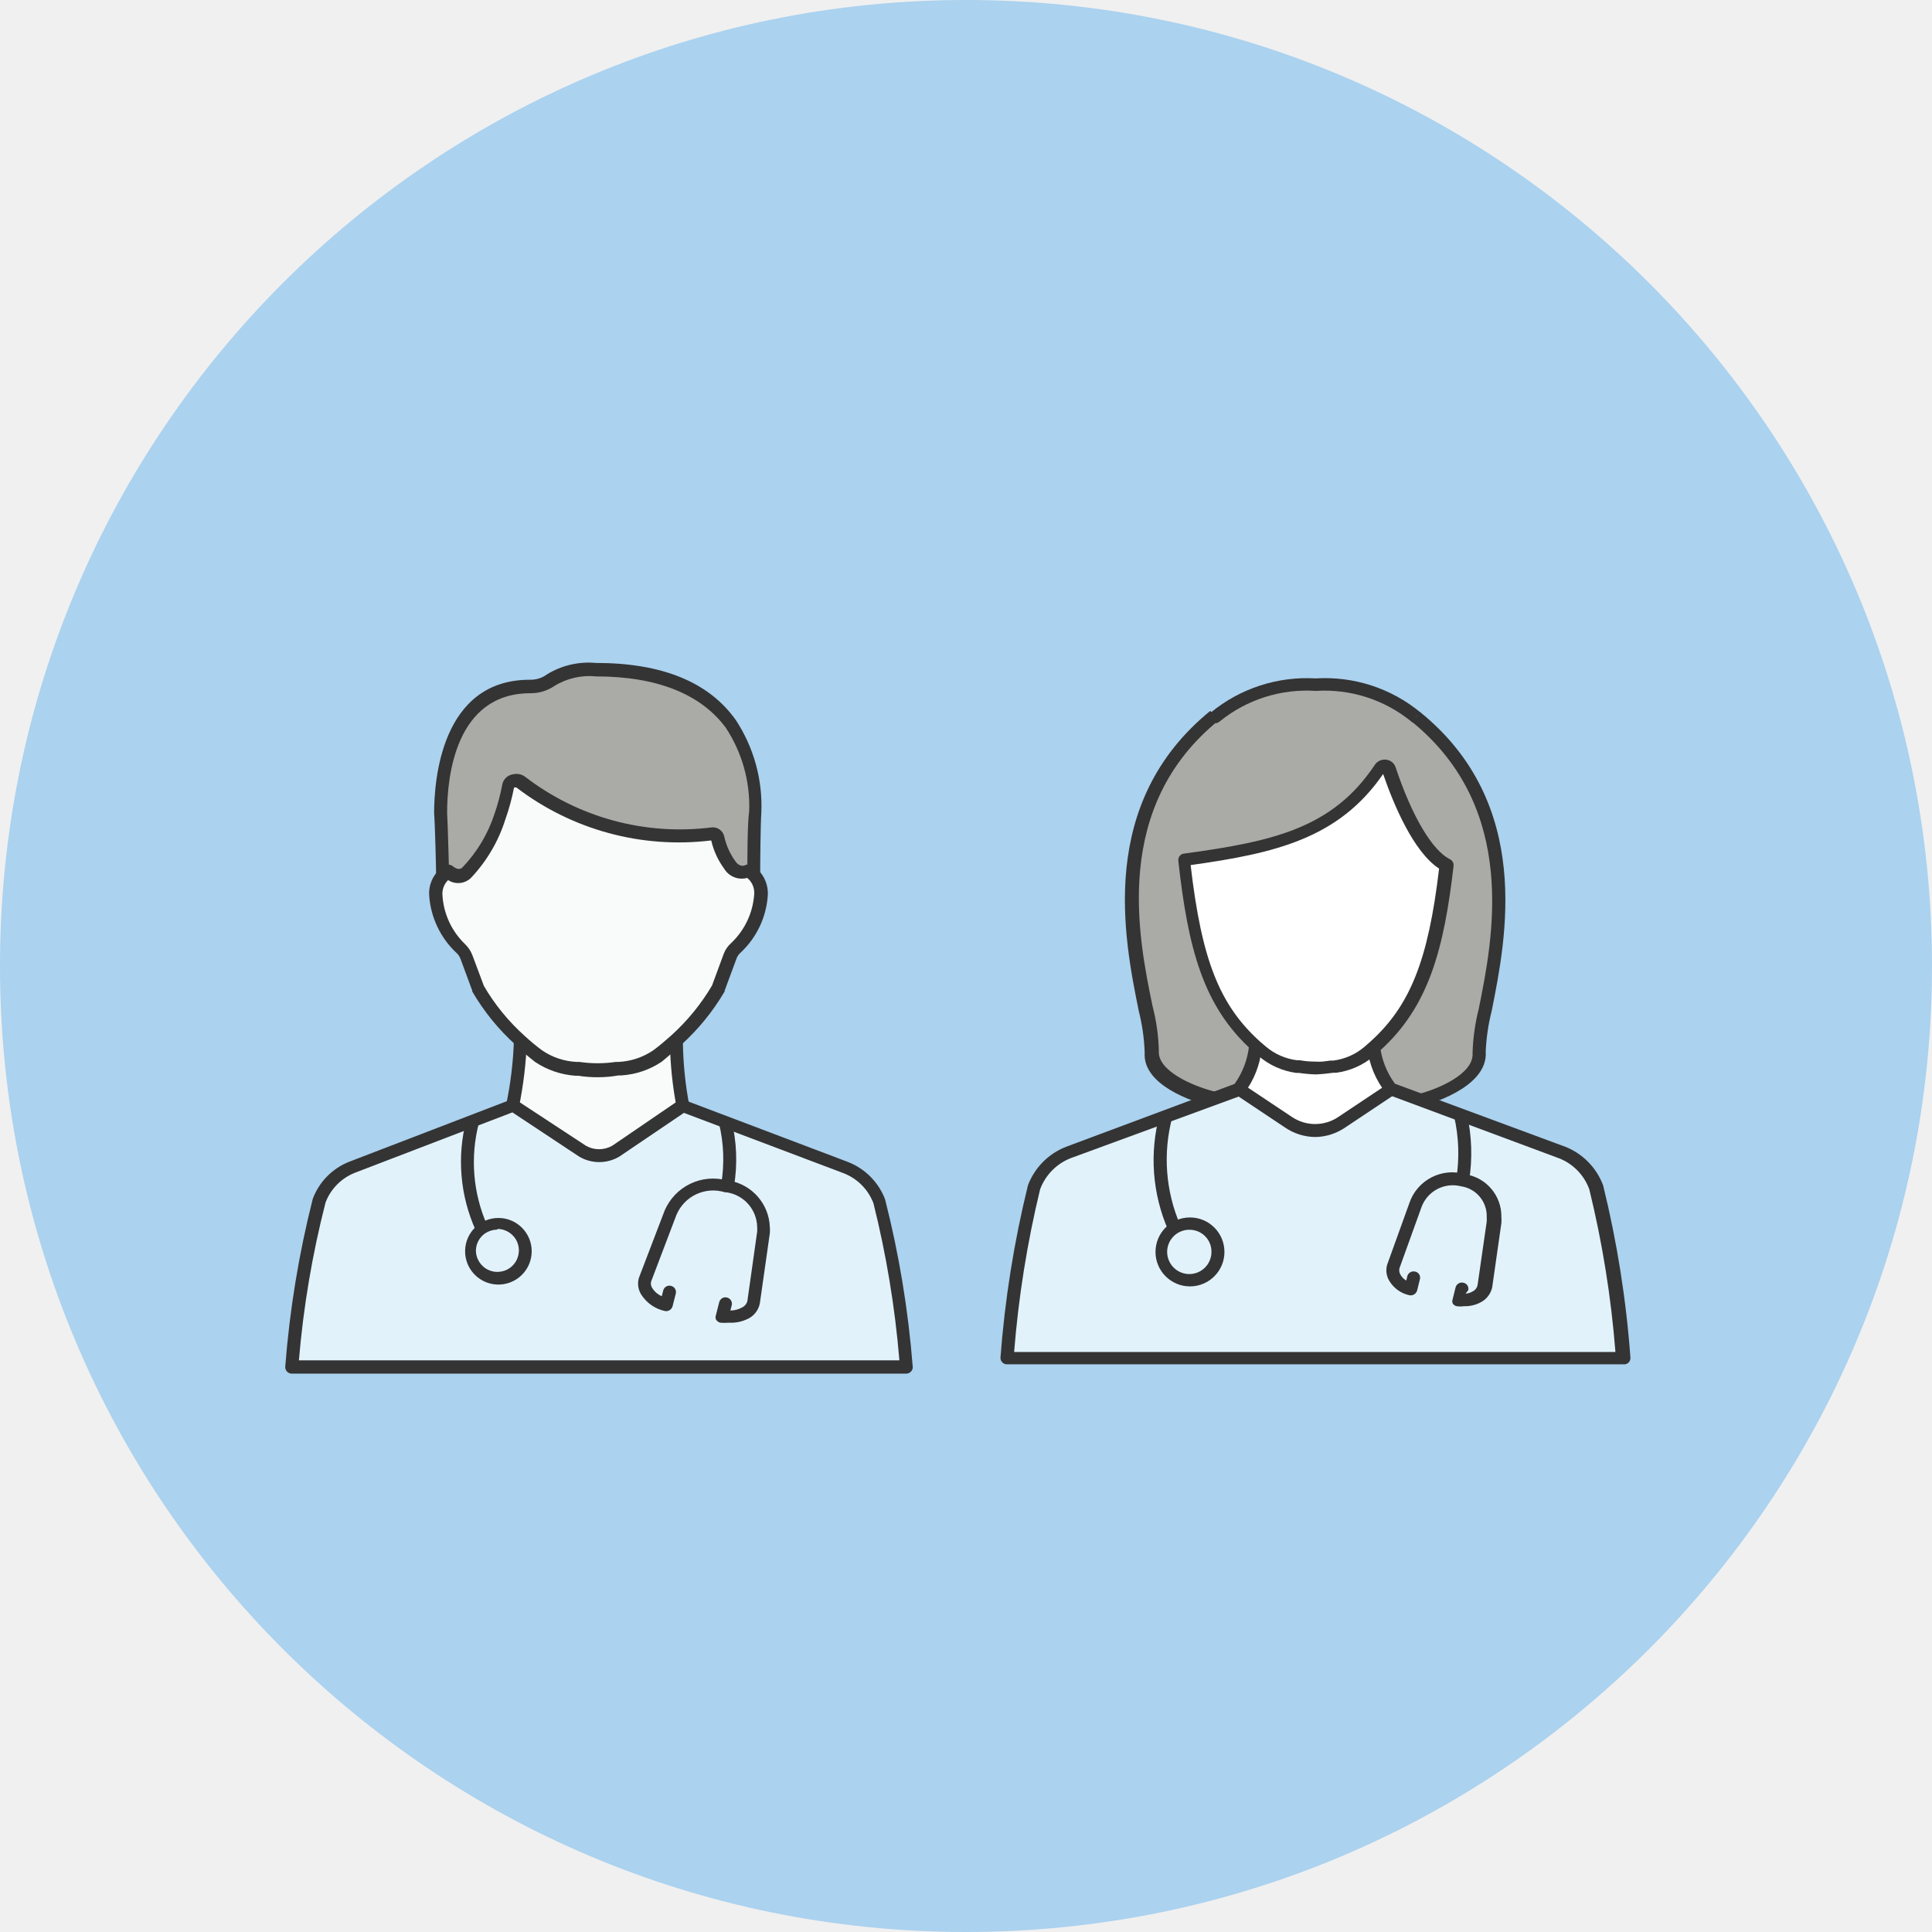
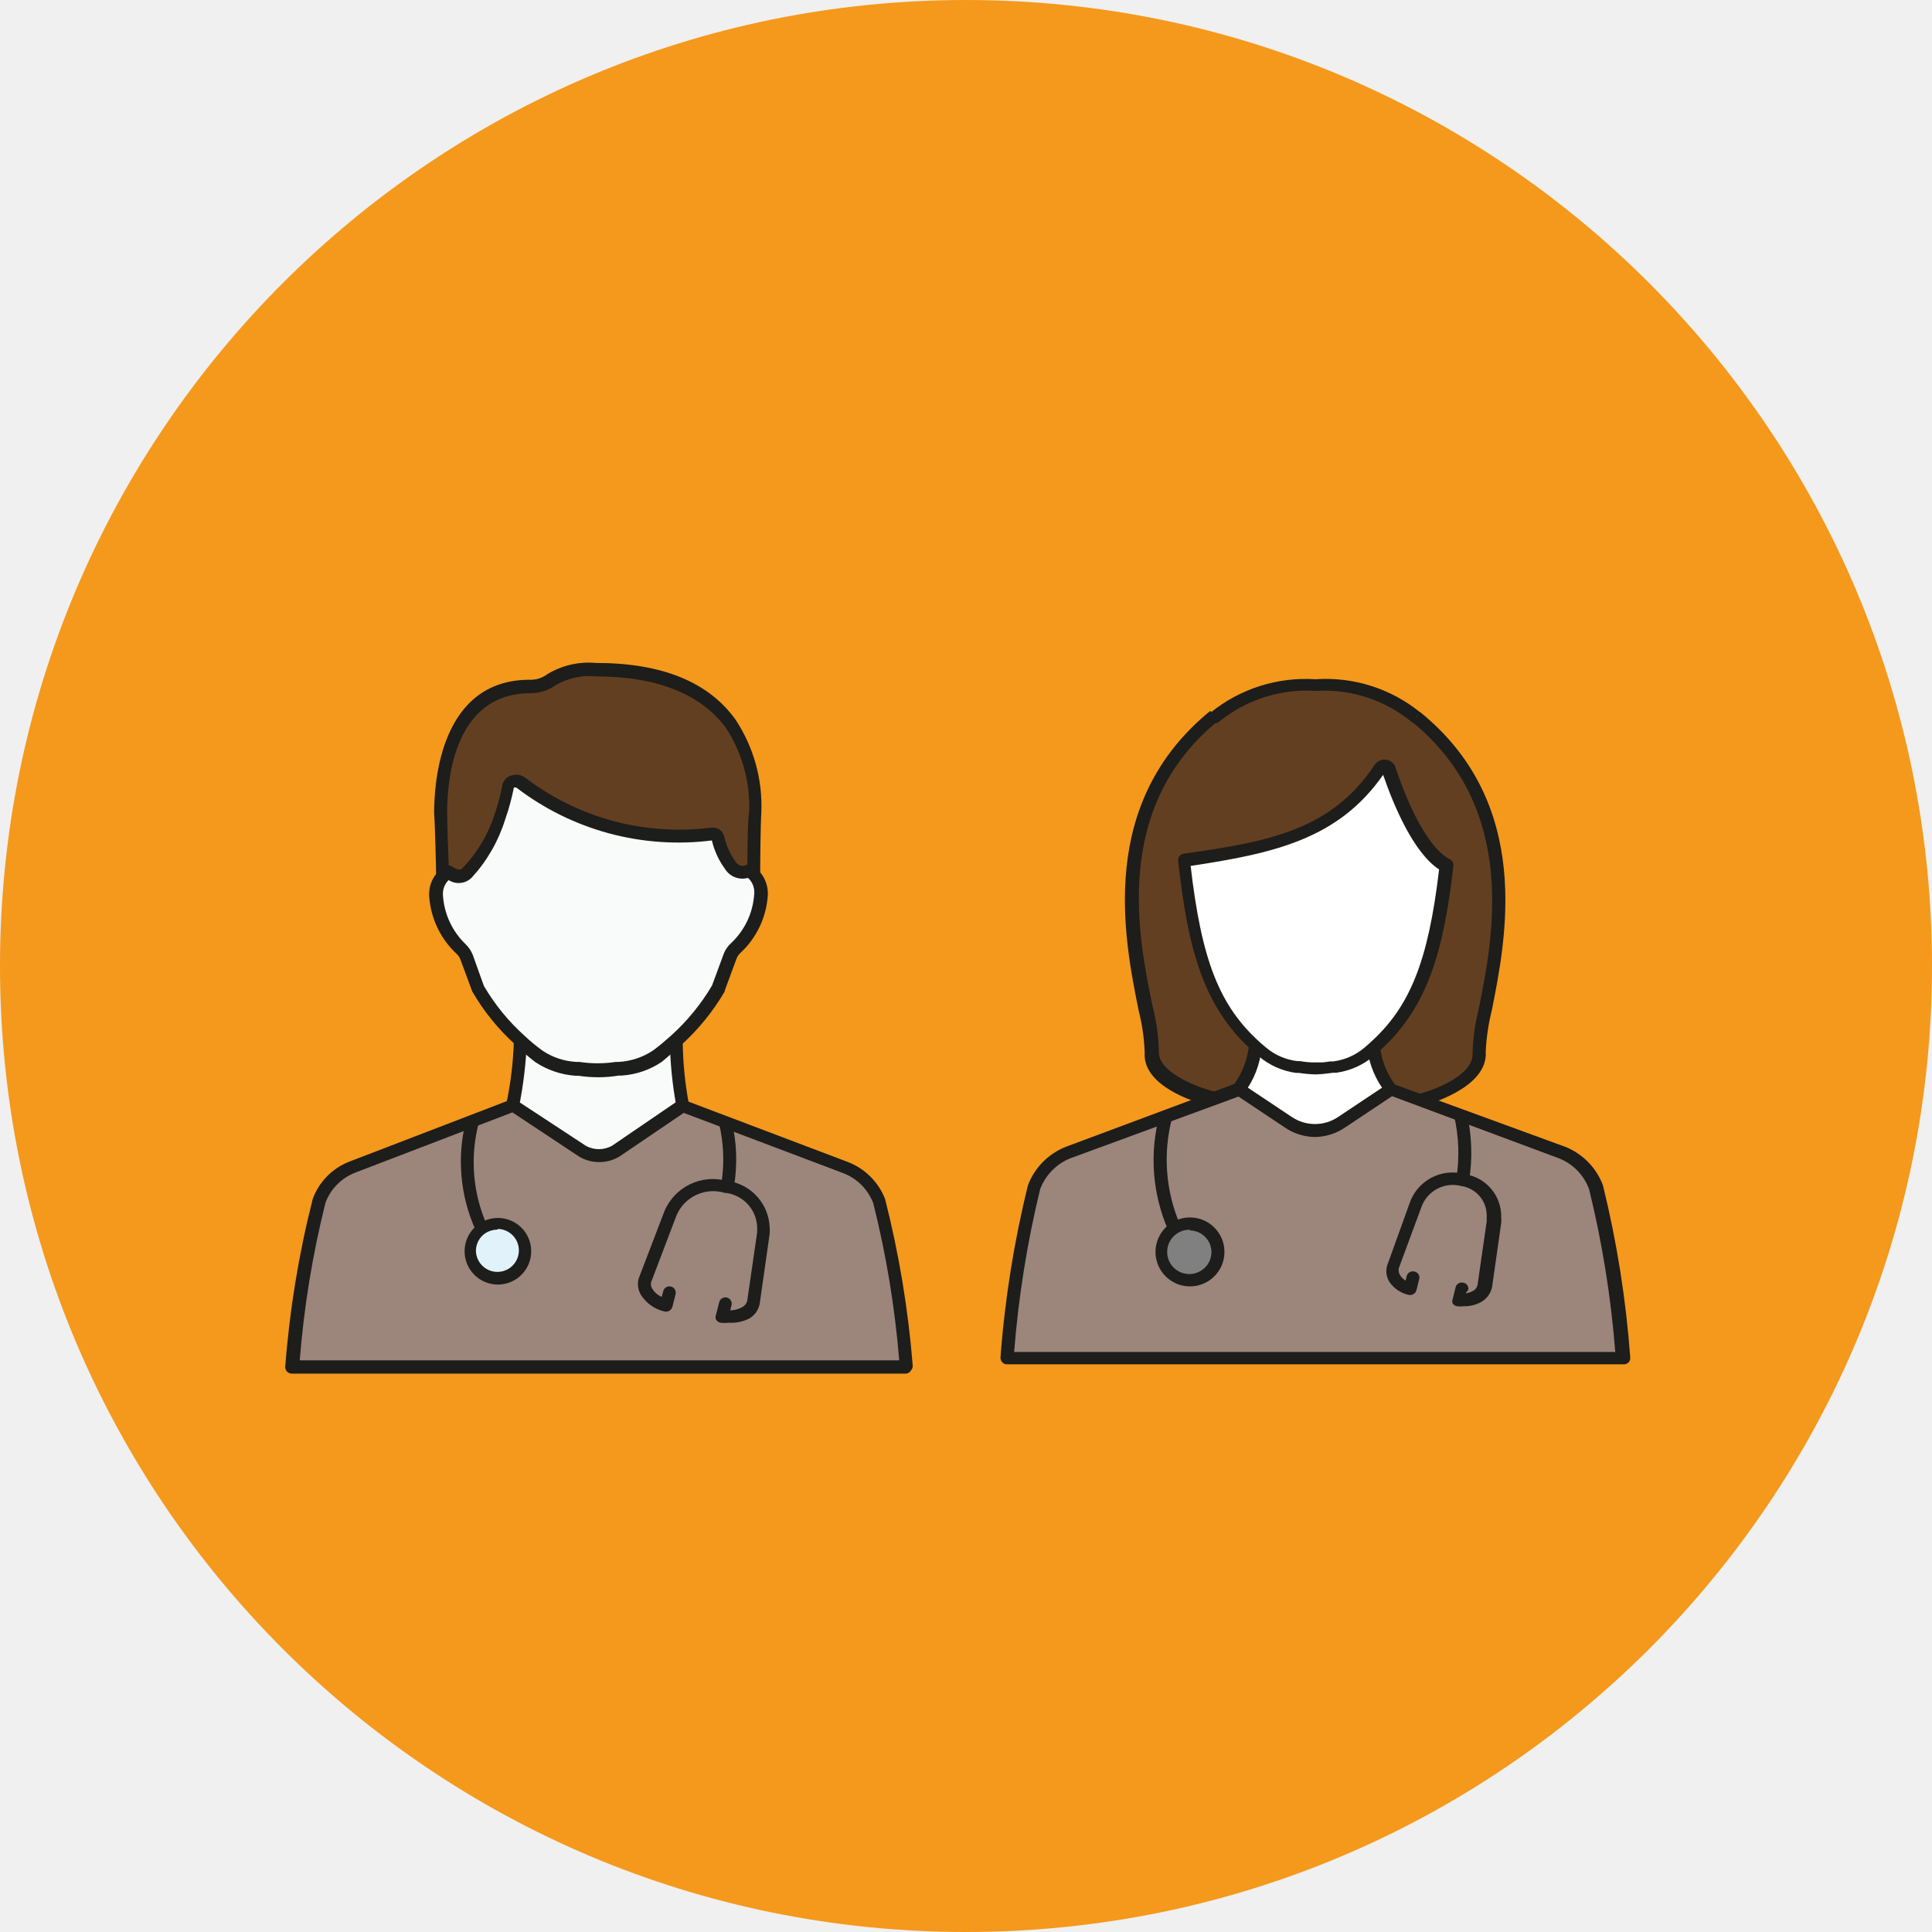
<svg xmlns="http://www.w3.org/2000/svg" id="Layer_1" data-name="Layer 1" viewBox="0 0 116.02 116.02">
  <defs>
-     <style>.cls-1{fill:#abd2ef;}.cls-2{fill:#e1f2fb;}.cls-3{fill:#fff;}.cls-4{fill:#aaaba6;}.cls-5{fill:#343434;}.cls-6{fill:#f8fbf9;}</style>
+     <style>.cls-1{fill:#f4991c;}.cls-2{fill:#9c857a;}.cls-3{fill:#fff;}.cls-4{fill:#633f21;}.cls-5{fill:#818080;}.cls-6{fill:#1d1d1b;}.cls-7{fill:#f8fbf9;}.cls-8{fill:#e1f2fb;}</style>
  </defs>
  <circle class="cls-1" cx="58.01" cy="58.01" r="58.01" />
-   <path class="cls-2" d="M104.69,82.25l6.12,2.27a3.57,3.57,0,0,1,2,2.09,62.83,62.83,0,0,1,1.62,10.26h-37a62.57,62.57,0,0,1,1.63-10.26,3.57,3.57,0,0,1,2-2.09l8.58-3.19,1.67-.61,3,2a2.9,2.9,0,0,0,3.22,0l3-2,1.74.64ZM88.45,88.79a1.7,1.7,0,1,0,1.68,1.7A1.69,1.69,0,0,0,88.45,88.79Z" transform="translate(-16.99 -15.31)" />
-   <path class="cls-3" d="M100.36,61.5c.49,1.45,1.83,5,3.46,5.75-.62,5.44-1.62,8.49-4.31,10.9-.12.11-.23.21-.35.3a3.9,3.9,0,0,1-2,.89l-.17,0-.49.06a3.7,3.7,0,0,1-.49,0,6.35,6.35,0,0,1-1-.08l-.17,0a4,4,0,0,1-2.06-.89l-.34-.3c-2.74-2.45-3.73-5.57-4.35-11.21,5.44-.75,9.15-1.6,11.74-5.51a.33.33,0,0,1,.3-.13A.28.28,0,0,1,100.36,61.5Z" transform="translate(-16.99 -15.31)" />
-   <path class="cls-3" d="M94.35,82.73l-3-2a5.06,5.06,0,0,0,1-2.55l0,0,.34.3a4,4,0,0,0,2.06.89l.17,0a6.35,6.35,0,0,0,1,.08,3.7,3.7,0,0,0,.49,0l.49-.06.17,0a3.9,3.9,0,0,0,2-.89c.12-.09.23-.19.35-.3v0a5.15,5.15,0,0,0,1,2.55l-3,2A2.9,2.9,0,0,1,94.35,82.73Z" transform="translate(-16.99 -15.31)" />
-   <path class="cls-4" d="M96,56.42c2.93,0,4.82.83,6,1.95h0c8.4,6.77,3.62,17.67,3.81,20.13.15,1.93-3.51,2.85-3.51,2.85l-1.74-.64a5.15,5.15,0,0,1-1-2.55v0c2.69-2.41,3.69-5.46,4.31-10.9-1.63-.76-3-4.3-3.46-5.75a.28.28,0,0,0-.25-.2.33.33,0,0,0-.3.13c-2.59,3.91-6.3,4.76-11.74,5.51.62,5.64,1.61,8.76,4.35,11.21l0,0a5.06,5.06,0,0,1-1,2.55l-1.67.61c-.62-.16-3.72-1.08-3.58-2.82.19-2.46-4.59-13.36,3.8-20.13h0A8.58,8.58,0,0,1,96,56.42Z" transform="translate(-16.99 -15.31)" />
-   <path class="cls-2" d="M88.45,92.19a1.7,1.7,0,1,1,1.68-1.7A1.69,1.69,0,0,1,88.45,92.19Z" transform="translate(-16.99 -15.31)" />
-   <path class="cls-5" d="M102,58.74h0a.39.39,0,0,1-.27-.11A8.24,8.24,0,0,0,96,56.8a8.28,8.28,0,0,0-5.76,1.83.39.39,0,0,1-.27.11v-.37l-.27-.27A9.07,9.07,0,0,1,96,56.05a9,9,0,0,1,6.3,2.05l-.27.27Z" transform="translate(-16.99 -15.31)" />
-   <path class="cls-5" d="M114.46,97.24h-37a.36.36,0,0,1-.28-.12.38.38,0,0,1-.11-.28,63.18,63.18,0,0,1,1.65-10.35A4,4,0,0,1,81,84.18L91.13,80.4A4.82,4.82,0,0,0,92,78.1l.76.14A5.28,5.28,0,0,1,91.67,81a.42.42,0,0,1-.16.11L81.26,84.87a3.22,3.22,0,0,0-1.81,1.86,62.71,62.71,0,0,0-1.56,9.77H114a61.2,61.2,0,0,0-1.57-9.77,3.16,3.16,0,0,0-1.81-1.86l-10.24-3.81a.36.36,0,0,1-.16-.11,5.34,5.34,0,0,1-1.12-2.69l.76-.17h0a4.74,4.74,0,0,0,.9,2.3L111,84.18a4,4,0,0,1,2.26,2.31,62.36,62.36,0,0,1,1.64,10.35.37.37,0,0,1-.1.28A.38.38,0,0,1,114.46,97.24Z" transform="translate(-16.99 -15.31)" />
-   <path class="cls-5" d="M96,79.83a8.22,8.22,0,0,1-1-.09l-.17,0a4.36,4.36,0,0,1-2.24-1l-.37-.32c-3-2.67-3.89-6.21-4.47-11.41v-.07a.38.38,0,0,1,.35-.37c5.26-.72,8.9-1.49,11.45-5.33a.71.71,0,0,1,.68-.31.67.67,0,0,1,.57.46c1,3,2.22,5,3.26,5.52a.38.38,0,0,1,.22.34v.06c-.58,5-1.49,8.47-4.44,11.11-.11.11-.23.21-.35.31a4.4,4.4,0,0,1-2.25,1l-.17,0-.51.06C96.33,79.82,96.17,79.82,96,79.83ZM88.49,67.26c.66,5.71,1.74,8.42,4.19,10.62l.34.29a3.57,3.57,0,0,0,1.86.81l.17,0a4.87,4.87,0,0,0,.91.08,3.32,3.32,0,0,0,.46,0l.46-.06.17,0a3.57,3.57,0,0,0,1.87-.82l.32-.28c2.42-2.16,3.52-4.91,4.17-10.43-1.54-1-2.74-3.87-3.36-5.68C97.38,65.67,93.56,66.55,88.49,67.26Zm11.65-5.63Zm-.15,0h0Z" transform="translate(-16.99 -15.31)" />
-   <path class="cls-5" d="M102.4,81.72l-.2-.72c.93-.23,3.32-1.14,3.22-2.46a12.16,12.16,0,0,1,.37-2.64c.85-4.2,2.42-12-4-17.24l.48-.59,0,0h0c6.8,5.51,5.17,13.59,4.3,17.94a12,12,0,0,0-.36,2.45C106.37,80.69,102.56,81.68,102.4,81.72Z" transform="translate(-16.99 -15.31)" />
-   <path class="cls-5" d="M89.7,81.72l-.1,0c-.95-.25-4-1.23-3.87-3.2A11.88,11.88,0,0,0,85.37,76c-.88-4.36-2.51-12.45,4.3-18l.54.54,0,0c-6.45,5.2-4.88,13-4,17.22a11.69,11.69,0,0,1,.37,2.65c-.09,1.2,2,2.1,3.3,2.44l.11,0Z" transform="translate(-16.99 -15.31)" />
-   <path class="cls-5" d="M96,83.59A3.27,3.27,0,0,1,94.13,83l-3-2,.45-.61,3,2a2.49,2.49,0,0,0,2.77,0l3-2,.45.61-3,2A3.28,3.28,0,0,1,96,83.59Z" transform="translate(-16.99 -15.31)" />
-   <path class="cls-5" d="M87.15,89.2a10.5,10.5,0,0,1-.51-7l.75.19a9.91,9.91,0,0,0,.48,6.5Z" transform="translate(-16.99 -15.31)" />
-   <path class="cls-5" d="M88.45,92.56a2.07,2.07,0,1,1,2.07-2.07A2.07,2.07,0,0,1,88.45,92.56Zm0-3.4a1.33,1.33,0,1,0,1.29,1.33A1.31,1.31,0,0,0,88.45,89.16Z" transform="translate(-16.99 -15.31)" />
-   <path class="cls-5" d="M105.21,86.23l-.77-.11a9.84,9.84,0,0,0-.13-3.78l.76-.18A10.69,10.69,0,0,1,105.21,86.23Z" transform="translate(-16.99 -15.31)" />
-   <path class="cls-5" d="M104.9,93.75a1.54,1.54,0,0,1-.43,0,.37.37,0,0,1-.24-.16.36.36,0,0,1,0-.28l.17-.69a.39.39,0,0,1,.47-.28.37.37,0,0,1,.29.45L105,93a1.09,1.09,0,0,0,.45-.15.54.54,0,0,0,.27-.36l.55-3.82a2.64,2.64,0,0,0,0-.28,1.8,1.8,0,0,0-1.54-1.84,2,2,0,0,0-2.38,1.26l-1.32,3.66a.53.53,0,0,0,.08.42.92.92,0,0,0,.33.32l.06-.26a.39.39,0,0,1,.47-.28.37.37,0,0,1,.29.45l-.17.69a.4.4,0,0,1-.47.28,1.86,1.86,0,0,1-1.18-.83,1.22,1.22,0,0,1-.15-1l1.33-3.69A2.72,2.72,0,0,1,105,85.83a2.55,2.55,0,0,1,2.15,2.56,2.31,2.31,0,0,1,0,.37l-.55,3.85a1.33,1.33,0,0,1-.61.86A2,2,0,0,1,104.9,93.75Z" transform="translate(-16.99 -15.31)" />
-   <path class="cls-6" d="M58,81.72l-4,2.74a2,2,0,0,1-1,.29,1.92,1.92,0,0,1-1-.28l-4.18-2.75a22.64,22.64,0,0,0,.47-3.91,13,13,0,0,0,1.11.93,4.39,4.39,0,0,0,2.25.76l.17,0a8.31,8.31,0,0,0,2.3,0l.17,0a4.39,4.39,0,0,0,2.25-.76,13.34,13.34,0,0,0,1.11-.93A23.09,23.09,0,0,0,58,81.72Z" transform="translate(-16.99 -15.31)" />
-   <path class="cls-2" d="M46.86,88.76a1.66,1.66,0,1,1-1.68,1.65,1.64,1.64,0,0,1,.74-1.36A1.66,1.66,0,0,1,46.86,88.76Z" transform="translate(-16.99 -15.31)" />
-   <path class="cls-2" d="M45.92,89.05a1.64,1.64,0,0,0-.74,1.36,1.69,1.69,0,1,0,.74-1.36Zm-7.78-3.63,9.63-3.7L52,84.47a1.92,1.92,0,0,0,1,.28,2,2,0,0,0,1-.29l4-2.74,9.77,3.7a3.49,3.49,0,0,1,2,2,58.36,58.36,0,0,1,1.62,10H34.51a60.25,60.25,0,0,1,1.62-10A3.48,3.48,0,0,1,38.14,85.42Z" transform="translate(-16.99 -15.31)" />
-   <path class="cls-6" d="M43.91,67.65s.62.54,1.11,0a8.57,8.57,0,0,0,2-3.3,11.26,11.26,0,0,0,.51-1.9.43.43,0,0,1,.33-.28.52.52,0,0,1,.42.09,15.62,15.62,0,0,0,11.49,3.13.31.31,0,0,1,.34.24,4.42,4.42,0,0,0,.73,1.64.86.86,0,0,0,1.1.35,1,1,0,0,1,.32.21c1,.92.18,3.31-1.06,4.41a1.25,1.25,0,0,0-.33.49l-.71,1.93a13.41,13.41,0,0,1-2.54,3.12h0a13.34,13.34,0,0,1-1.11.93,4.39,4.39,0,0,1-2.25.76l-.17,0a8.31,8.31,0,0,1-2.3,0l-.17,0a4.39,4.39,0,0,1-2.25-.76,13,13,0,0,1-1.11-.93h0a13.21,13.21,0,0,1-2.55-3.12L45,72.76a1.25,1.25,0,0,0-.33-.49c-1.24-1.11-2.09-3.51-1-4.42A1.1,1.1,0,0,1,43.91,67.65Z" transform="translate(-16.99 -15.31)" />
-   <path class="cls-4" d="M61.93,67.65a.86.86,0,0,1-1.1-.35,4.42,4.42,0,0,1-.73-1.64.31.31,0,0,0-.34-.24,15.62,15.62,0,0,1-11.49-3.13.52.52,0,0,0-.42-.09.43.43,0,0,0-.33.28,11.26,11.26,0,0,1-.51,1.9,8.57,8.57,0,0,1-2,3.3c-.49.51-1.11,0-1.11,0a1.1,1.1,0,0,0-.31.2h0c0-.93-.07-3-.12-3.78,0-2.49.64-7.56,5.35-7.57,1.49,0,1.08-1,4-1,8.84,0,9.57,5.82,9.57,8.58-.08.68-.1,2.78-.11,3.79h0A1,1,0,0,0,61.93,67.65Z" transform="translate(-16.99 -15.31)" />
-   <path class="cls-5" d="M71.41,97.8H34.51a.41.41,0,0,1-.29-.13.4.4,0,0,1-.1-.29,59.81,59.81,0,0,1,1.65-10.07A3.84,3.84,0,0,1,38,85.06l9.63-3.7a.36.36,0,0,1,.35,0l4.19,2.75a1.59,1.59,0,0,0,1.59,0l4-2.73a.39.39,0,0,1,.36,0l9.77,3.7a3.9,3.9,0,0,1,2.25,2.25A59.59,59.59,0,0,1,71.8,97.38a.36.36,0,0,1-.1.29A.39.39,0,0,1,71.41,97.8ZM34.94,97H71a58.88,58.88,0,0,0-1.56-9.44,3.13,3.13,0,0,0-1.8-1.8l-9.58-3.62-3.87,2.62a2.36,2.36,0,0,1-2.43,0l-4-2.65-9.44,3.62a3.11,3.11,0,0,0-1.78,1.79A57.51,57.51,0,0,0,34.94,97Z" transform="translate(-16.99 -15.31)" />
-   <path class="cls-5" d="M45.56,89.2A10,10,0,0,1,45,82.54l.75.2a9.36,9.36,0,0,0,.5,6.16Z" transform="translate(-16.99 -15.31)" />
-   <path class="cls-5" d="M46.86,92.45a2,2,0,1,1,2.06-2A2,2,0,0,1,46.86,92.45Zm0-3.3a1.36,1.36,0,0,0-.73.22,1.27,1.27,0,0,0-.56,1,1.29,1.29,0,1,0,1.29-1.26Z" transform="translate(-16.99 -15.31)" />
-   <path class="cls-5" d="M61.07,86.54l-.77-.12a9.13,9.13,0,0,0-.13-3.64l.75-.19A9.92,9.92,0,0,1,61.07,86.54Z" transform="translate(-16.99 -15.31)" />
-   <path class="cls-5" d="M60.76,94.74a3,3,0,0,1-.52,0,.45.45,0,0,1-.25-.18.39.39,0,0,1,0-.3l.19-.75a.38.38,0,0,1,.47-.28.38.38,0,0,1,.28.47l-.08.31a1.5,1.5,0,0,0,.75-.21.59.59,0,0,0,.27-.35l.59-4.18a2.45,2.45,0,0,0,0-.27,2.15,2.15,0,0,0-1.85-2.09l-.08,0a2.39,2.39,0,0,0-2.92,1.36l-1.52,4a.48.48,0,0,0,.07.39,1.26,1.26,0,0,0,.57.49l.09-.35a.38.38,0,0,1,.47-.27.38.38,0,0,1,.28.47l-.19.75a.4.4,0,0,1-.46.29,2.25,2.25,0,0,1-1.43-1,1.23,1.23,0,0,1-.13-1l1.53-4a3.16,3.16,0,0,1,3.8-1.83l.1,0A2.94,2.94,0,0,1,63.22,89a2.4,2.4,0,0,1,0,.37l-.6,4.21a1.31,1.31,0,0,1-.61.87A2.28,2.28,0,0,1,60.76,94.74Z" transform="translate(-16.99 -15.31)" />
-   <path class="cls-5" d="M62.64,67.86h-.77c0-.92,0-3.11.11-3.84a8.54,8.54,0,0,0-1.4-5c-1.47-2-4.09-3.09-7.78-3.09h0a4,4,0,0,0-2.51.57,2.54,2.54,0,0,1-1.45.44c-4.49,0-5,5-5,7.18.05.82.11,3.47.12,3.77l-.78,0c0-.3-.06-2.94-.12-3.76,0-1.89.4-8,5.74-8a1.67,1.67,0,0,0,1.05-.33,4.76,4.76,0,0,1,2.91-.68h0c4,0,6.79,1.15,8.41,3.42a9.38,9.38,0,0,1,1.54,5.55C62.66,64.82,62.64,67.16,62.64,67.86Z" transform="translate(-16.99 -15.31)" />
-   <path class="cls-5" d="M52.92,80a7.28,7.28,0,0,1-1.21-.09l-.17,0a5,5,0,0,1-2.42-.83c-.37-.29-.76-.61-1.14-1a13.34,13.34,0,0,1-2.63-3.23l0-.05-.71-1.92a.89.89,0,0,0-.23-.34,5.2,5.2,0,0,1-1.65-3.51,1.94,1.94,0,0,1,.61-1.49,1.75,1.75,0,0,1,.4-.27.38.38,0,0,1,.41.06c.06.05.37.29.58.07a8.41,8.41,0,0,0,1.91-3.17,12.36,12.36,0,0,0,.49-1.84.77.77,0,0,1,.62-.58.88.88,0,0,1,.75.15A15.23,15.23,0,0,0,59.7,65a.7.7,0,0,1,.78.53,4,4,0,0,0,.67,1.5c.27.39.57.25.6.23a.4.4,0,0,1,.34,0,1.81,1.81,0,0,1,.42.28,2,2,0,0,1,.59,1.5,5.17,5.17,0,0,1-1.65,3.49.89.89,0,0,0-.23.34l-.71,1.92,0,.05a13.54,13.54,0,0,1-2.62,3.22c-.38.35-.76.67-1.15,1a4.91,4.91,0,0,1-2.42.83l-.18,0A7.07,7.07,0,0,1,52.92,80Zm-6.87-5.48a12.49,12.49,0,0,0,2.45,3l0,0a12.42,12.42,0,0,0,1.05.87,4,4,0,0,0,2.06.69l.18,0a7.47,7.47,0,0,0,2.18,0l.17,0a4.06,4.06,0,0,0,2.07-.69c.37-.27.73-.58,1.09-.9a12.83,12.83,0,0,0,2.45-3l.7-1.9a1.65,1.65,0,0,1,.45-.65,4.45,4.45,0,0,0,1.38-2.91,1.16,1.16,0,0,0-.33-.92l-.09-.08a1.23,1.23,0,0,1-1.38-.55,4.61,4.61,0,0,1-.78-1.7A16.06,16.06,0,0,1,48,62.6a.1.1,0,0,0-.09,0l-.05,0a13.31,13.31,0,0,1-.52,1.91A9.1,9.1,0,0,1,45.3,68a1.1,1.1,0,0,1-1.4.16l0,0a1.15,1.15,0,0,0-.34.91A4.44,4.44,0,0,0,44.91,72a1.83,1.83,0,0,1,.44.65Zm1.85-12Z" transform="translate(-16.99 -15.31)" />
-   <path class="cls-5" d="M57.62,81.81a22.87,22.87,0,0,1-.4-3.81v-.17l.39,0H58V78a21.7,21.7,0,0,0,.38,3.67Z" transform="translate(-16.99 -15.31)" />
-   <path class="cls-5" d="M48.15,81.81l-.76-.18a22,22,0,0,0,.46-3.84l.78,0A24.15,24.15,0,0,1,48.15,81.81Z" transform="translate(-16.99 -15.31)" />
+   <path class="cls-2" d="M87.7,66.94l6.12,2.27a3.55,3.55,0,0,1,2,2.09,63.51,63.51,0,0,1,1.62,10.26h-37A62.45,62.45,0,0,1,62.07,71.3a3.55,3.55,0,0,1,2-2.09L72.65,66l1.67-.61,3,2a2.9,2.9,0,0,0,3.22,0l3-2,1.74.64ZM71.46,73.48a1.7,1.7,0,1,0,1.68,1.72v0a1.69,1.69,0,0,0-1.68-1.7Z" />
+   <path class="cls-3" d="M83.37,46.19c.49,1.45,1.83,5,3.46,5.75-.62,5.44-1.62,8.49-4.31,10.9-.12.11-.23.21-.35.3a3.92,3.92,0,0,1-2,.89H80l-.49.06H79A6.74,6.74,0,0,1,78,64h-.17a3.94,3.94,0,0,1-2.06-.89l-.34-.3c-2.74-2.45-3.73-5.57-4.35-11.21,5.44-.75,9.15-1.6,11.74-5.51a.34.34,0,0,1,.3-.13A.29.29,0,0,1,83.37,46.19Z" />
+   <path class="cls-3" d="M77.36,67.42l-3-2a5,5,0,0,0,1-2.55h0l.34.3a3.94,3.94,0,0,0,2.06.89h.17a6.74,6.74,0,0,0,1,.08,4,4,0,0,0,.49,0l.49-.06h.17a3.92,3.92,0,0,0,2-.89c.12-.09.23-.19.35-.3h0a5.16,5.16,0,0,0,1,2.55l-3,2A2.9,2.9,0,0,1,77.36,67.42Z" />
+   <path class="cls-4" d="M79,41.11c2.93,0,4.82.83,6,2h0c8.4,6.77,3.62,17.67,3.81,20.13C89,65.12,85.31,66,85.31,66l-1.74-.64a5.16,5.16,0,0,1-1-2.55h0c2.69-2.41,3.69-5.46,4.31-10.9-1.63-.76-3-4.3-3.46-5.75a.28.28,0,0,0-.25-.2.34.34,0,0,0-.3.13c-2.59,3.91-6.3,4.76-11.74,5.51.62,5.64,1.61,8.76,4.35,11.21h0a5,5,0,0,1-1,2.55L72.81,66c-.62-.16-3.72-1.08-3.58-2.82.19-2.46-4.59-13.36,3.8-20.13h0A8.59,8.59,0,0,1,79,41.11Z" />
+   <path class="cls-5" d="M71.46,76.88a1.7,1.7,0,1,1,1.68-1.72v0a1.69,1.69,0,0,1-1.68,1.7Z" />
+   <path class="cls-6" d="M85,43.43h0a.39.39,0,0,1-.27-.11A8.26,8.26,0,0,0,79,41.49a8.29,8.29,0,0,0-5.76,1.83.39.39,0,0,1-.27.11v-.37l-.27-.27a9.08,9.08,0,0,1,6.3-2,9,9,0,0,1,6.3,2l-.27.27Z" />
+   <path class="cls-6" d="M97.47,81.93h-37a.36.36,0,0,1-.28-.12.41.41,0,0,1-.11-.28,62.49,62.49,0,0,1,1.65-10.35A4,4,0,0,1,64,68.87l10.13-3.78a4.9,4.9,0,0,0,.87-2.3l.76.14a5.26,5.26,0,0,1-1.09,2.76.36.36,0,0,1-.16.11L64.27,69.56a3.22,3.22,0,0,0-1.81,1.86,62.12,62.12,0,0,0-1.56,9.77H97a61,61,0,0,0-1.57-9.77,3.16,3.16,0,0,0-1.81-1.86L83.39,65.75a.36.36,0,0,1-.16-.11A5.36,5.36,0,0,1,82.11,63l.76-.17h0a4.7,4.7,0,0,0,.9,2.3L94,68.87a4,4,0,0,1,2.26,2.31,62.47,62.47,0,0,1,1.64,10.35.37.37,0,0,1-.1.28A.39.39,0,0,1,97.47,81.93Z" />
+   <path class="cls-6" d="M79,64.52a8.44,8.44,0,0,1-1-.09h-.17a4.36,4.36,0,0,1-2.24-1l-.37-.32c-3-2.67-3.89-6.21-4.47-11.41v-.07a.39.39,0,0,1,.35-.37c5.26-.72,8.9-1.49,11.45-5.33a.72.72,0,0,1,.68-.31.68.68,0,0,1,.57.46c1,3,2.22,5,3.26,5.52a.38.38,0,0,1,.22.34V52c-.58,5-1.49,8.47-4.44,11.11-.11.11-.23.21-.35.31a4.39,4.39,0,0,1-2.25,1h-.17l-.51.06C79.34,64.51,79.18,64.51,79,64.52ZM71.5,52c.66,5.71,1.74,8.42,4.19,10.62l.34.29a3.56,3.56,0,0,0,1.86.81h.17a4.6,4.6,0,0,0,.91.08h.46l.46-.06h.17a3.6,3.6,0,0,0,1.87-.82l.32-.28c2.42-2.16,3.52-4.91,4.17-10.43-1.54-1-2.74-3.87-3.36-5.68C80.39,50.36,76.57,51.24,71.5,52ZM83,46.32Z" />
+   <path class="cls-6" d="M85.41,66.41l-.2-.72c.93-.23,3.32-1.14,3.22-2.46a12.35,12.35,0,0,1,.37-2.64c.85-4.2,2.42-12-4-17.24l.48-.59h0c6.8,5.51,5.17,13.59,4.3,17.94a12.6,12.6,0,0,0-.36,2.45C89.38,65.38,85.57,66.37,85.41,66.41Z" />
+   <path class="cls-6" d="M72.71,66.41h-.1c-1-.25-4-1.23-3.87-3.2a11.87,11.87,0,0,0-.36-2.52c-.88-4.36-2.51-12.45,4.3-18l.54.54h0c-6.45,5.2-4.88,13-4,17.22a11.92,11.92,0,0,1,.37,2.65c-.09,1.2,2,2.1,3.3,2.44H73Z" />
+   <path class="cls-6" d="M79,68.28a3.29,3.29,0,0,1-1.87-.59l-3-2,.45-.61,3,2a2.49,2.49,0,0,0,2.77,0l3-2,.45.61-3,2A3.33,3.33,0,0,1,79,68.28Z" />
+   <path class="cls-6" d="M70.16,73.89a10.48,10.48,0,0,1-.51-7l.75.19a9.88,9.88,0,0,0,.48,6.5Z" />
+   <path class="cls-6" d="M71.46,77.25a2.07,2.07,0,1,1,2.07-2.07h0A2.07,2.07,0,0,1,71.46,77.25Zm0-3.4a1.33,1.33,0,1,0,1.29,1.37v0a1.31,1.31,0,0,0-1.29-1.33Z" />
+   <path class="cls-6" d="M88.22,70.92l-.77-.11A9.82,9.82,0,0,0,87.32,67l.76-.18A10.73,10.73,0,0,1,88.22,70.92Z" />
+   <path class="cls-6" d="M87.91,78.44a1.55,1.55,0,0,1-.43,0,.4.4,0,0,1-.24-.16.34.34,0,0,1,0-.28l.17-.69a.38.38,0,0,1,.47-.28.36.36,0,0,1,.29.43v0l-.16.21a1.2,1.2,0,0,0,.45-.15.52.52,0,0,0,.27-.36l.55-3.82v-.28a1.79,1.79,0,0,0-1.54-1.84,2,2,0,0,0-2.38,1.26L84,76.16a.56.56,0,0,0,.08.42.92.92,0,0,0,.33.32l.06-.26a.38.38,0,0,1,.47-.28.36.36,0,0,1,.29.43v0l-.17.69a.4.4,0,0,1-.47.28A1.9,1.9,0,0,1,83.45,77a1.22,1.22,0,0,1-.15-1l1.33-3.69A2.73,2.73,0,0,1,88,70.52a2.55,2.55,0,0,1,2.15,2.56,2.29,2.29,0,0,1,0,.37l-.55,3.85a1.35,1.35,0,0,1-.61.86A2,2,0,0,1,87.91,78.44Z" />
+   <path class="cls-7" d="M41,66.41l-4,2.74a2.07,2.07,0,0,1-1,.29,2,2,0,0,1-1-.28l-4.18-2.75a22.45,22.45,0,0,0,.47-3.91,12.42,12.42,0,0,0,1.11.93,4.33,4.33,0,0,0,2.25.76h.17a8.06,8.06,0,0,0,2.3,0h.17a4.33,4.33,0,0,0,2.25-.76,12.42,12.42,0,0,0,1.11-.93A23.29,23.29,0,0,0,41,66.41Z" />
+   <path class="cls-8" d="M29.87,73.45a1.66,1.66,0,1,1-1.68,1.65,1.62,1.62,0,0,1,.74-1.36A1.66,1.66,0,0,1,29.87,73.45Z" />
+   <path class="cls-2" d="M28.93,73.74a1.62,1.62,0,0,0-.74,1.36,1.69,1.69,0,1,0,1.73-1.65A1.67,1.67,0,0,0,28.93,73.74Zm-7.78-3.63,9.63-3.7L35,69.16a2,2,0,0,0,1,.28,2.07,2.07,0,0,0,1-.29l4-2.74,9.77,3.7a3.46,3.46,0,0,1,2,2,58.39,58.39,0,0,1,1.62,10H17.52a60.42,60.42,0,0,1,1.62-10A3.5,3.5,0,0,1,21.15,70.11Z" />
+   <path class="cls-7" d="M26.92,52.34s.62.54,1.11,0A8.55,8.55,0,0,0,30,49a10.45,10.45,0,0,0,.51-1.9.43.43,0,0,1,.33-.28.52.52,0,0,1,.42.09,15.65,15.65,0,0,0,11.49,3.13.3.3,0,0,1,.34.24A4.49,4.49,0,0,0,43.85,52a.87.87,0,0,0,1.1.35,1,1,0,0,1,.32.21c1,.92.18,3.31-1.06,4.41a1.18,1.18,0,0,0-.33.49l-.71,1.93a13.37,13.37,0,0,1-2.54,3.12h0a12.42,12.42,0,0,1-1.11.93,4.33,4.33,0,0,1-2.25.76H37.1a8.06,8.06,0,0,1-2.3,0h-.17a4.33,4.33,0,0,1-2.25-.76,12.42,12.42,0,0,1-1.11-.93h0a13.45,13.45,0,0,1-2.55-3.12L28,57.45a1.18,1.18,0,0,0-.33-.49c-1.24-1.11-2.09-3.51-1-4.42A.91.91,0,0,1,26.92,52.34Z" />
+   <path class="cls-4" d="M44.94,52.34a.87.87,0,0,1-1.1-.35,4.49,4.49,0,0,1-.73-1.64.3.3,0,0,0-.34-.24A15.65,15.65,0,0,1,31.28,47a.52.52,0,0,0-.42-.09.43.43,0,0,0-.33.28,10.45,10.45,0,0,1-.51,1.9,8.55,8.55,0,0,1-2,3.3.83.83,0,0,1-1.11,0,1.27,1.27,0,0,0-.31.2h0c0-.93-.07-3-.12-3.78,0-2.49.64-7.56,5.35-7.57,1.49,0,1.08-1,4-1,8.84,0,9.57,5.82,9.57,8.58-.08.68-.1,2.78-.11,3.79h0A1.07,1.07,0,0,0,44.94,52.34Z" />
+   <path class="cls-6" d="M54.42,82.49H17.52a.41.41,0,0,1-.29-.13.38.38,0,0,1-.1-.29A59.09,59.09,0,0,1,18.78,72,3.81,3.81,0,0,1,21,69.75l9.63-3.7a.36.36,0,0,1,.35,0l4.19,2.75a1.61,1.61,0,0,0,1.59,0l4-2.73a.38.38,0,0,1,.36,0l9.77,3.7A3.9,3.9,0,0,1,53.15,72a60,60,0,0,1,1.66,10,.38.38,0,0,1-.1.29A.39.39,0,0,1,54.42,82.49ZM18,81.69H54a58.1,58.1,0,0,0-1.56-9.44,3.13,3.13,0,0,0-1.8-1.8l-9.58-3.62L37.2,69.45a2.36,2.36,0,0,1-2.43,0l-4-2.65-9.44,3.62a3.11,3.11,0,0,0-1.78,1.79A57.41,57.41,0,0,0,18,81.69Z" />
+   <path class="cls-6" d="M28.57,73.89A10,10,0,0,1,28,67.23l.75.2a9.33,9.33,0,0,0,.5,6.16Z" />
+   <path class="cls-6" d="M29.87,77.14a2,2,0,1,1,.06,0Zm0-3.3a1.36,1.36,0,0,0-.73.22,1.28,1.28,0,0,0-.56,1A1.29,1.29,0,1,0,29.9,73.8h0Z" />
+   <path class="cls-6" d="M44.08,71.23l-.77-.12a9.11,9.11,0,0,0-.13-3.64l.75-.19A9.92,9.92,0,0,1,44.08,71.23Z" />
+   <path class="cls-6" d="M43.77,79.43a2.26,2.26,0,0,1-.52,0,.45.45,0,0,1-.25-.18.39.39,0,0,1,0-.3l.19-.75a.38.38,0,0,1,.46-.28h0a.38.38,0,0,1,.28.46h0l-.08.31a1.54,1.54,0,0,0,.75-.21.59.59,0,0,0,.27-.35L45.47,74v-.27a2.15,2.15,0,0,0-1.85-2.09h-.08A2.39,2.39,0,0,0,40.62,73L39.1,77a.49.49,0,0,0,.07.39,1.24,1.24,0,0,0,.57.49l.09-.35a.38.38,0,0,1,.46-.27h0a.38.38,0,0,1,.28.46h0l-.19.75a.4.4,0,0,1-.46.29,2.26,2.26,0,0,1-1.43-1,1.25,1.25,0,0,1-.13-1l1.53-4a3.15,3.15,0,0,1,3.8-1.83h.1a2.93,2.93,0,0,1,2.43,2.79,2.29,2.29,0,0,1,0,.37l-.6,4.21a1.3,1.3,0,0,1-.61.87A2.35,2.35,0,0,1,43.77,79.43Z" />
+   <path class="cls-6" d="M45.65,52.55h-.77c0-.92,0-3.11.11-3.84a8.6,8.6,0,0,0-1.4-5c-1.47-2-4.09-3.09-7.78-3.09h0a4,4,0,0,0-2.51.57,2.58,2.58,0,0,1-1.45.44c-4.49,0-5,5-5,7.18,0,.82.11,3.47.12,3.77h-.78c0-.3-.06-2.94-.12-3.76,0-1.89.4-8,5.74-8a1.64,1.64,0,0,0,1.05-.33,4.79,4.79,0,0,1,2.91-.68h0c4,0,6.79,1.15,8.41,3.42a9.4,9.4,0,0,1,1.54,5.55C45.67,49.51,45.65,51.85,45.65,52.55Z" />
+   <path class="cls-6" d="M35.93,64.69a8.11,8.11,0,0,1-1.21-.09h-.17a5,5,0,0,1-2.42-.83,11.18,11.18,0,0,1-1.14-1,13.21,13.21,0,0,1-2.63-3.23v0l-.71-1.92a.89.89,0,0,0-.23-.34,5.21,5.21,0,0,1-1.65-3.51,1.94,1.94,0,0,1,.61-1.49,1.56,1.56,0,0,1,.4-.27.38.38,0,0,1,.41.06c.06,0,.37.29.58.07a8.37,8.37,0,0,0,1.91-3.17,12.78,12.78,0,0,0,.49-1.84.77.77,0,0,1,.62-.58.87.87,0,0,1,.75.15,15.23,15.23,0,0,0,11.17,3,.7.7,0,0,1,.78.53,4.14,4.14,0,0,0,.67,1.5c.27.39.57.25.6.23a.4.4,0,0,1,.34,0,1.92,1.92,0,0,1,.42.28,2,2,0,0,1,.59,1.5,5.19,5.19,0,0,1-1.65,3.49.89.89,0,0,0-.23.34l-.71,1.92v.05a13.55,13.55,0,0,1-2.62,3.22c-.38.35-.76.67-1.15,1a4.88,4.88,0,0,1-2.42.83h-.18A7.1,7.1,0,0,1,35.93,64.69Zm-6.87-5.48a12.63,12.63,0,0,0,2.45,3h0a11,11,0,0,0,1.05.87,4,4,0,0,0,2.06.69h.18a7.24,7.24,0,0,0,2.18,0h.17a4.12,4.12,0,0,0,2.07-.69c.37-.27.73-.58,1.09-.9a12.88,12.88,0,0,0,2.45-3l.7-1.9a1.73,1.73,0,0,1,.45-.65,4.42,4.42,0,0,0,1.38-2.91A1.16,1.16,0,0,0,45,52.8l-.09-.08a1.23,1.23,0,0,1-1.38-.55,4.7,4.7,0,0,1-.78-1.7A16,16,0,0,1,31,47.29h-.14a13.81,13.81,0,0,1-.52,1.91,9.19,9.19,0,0,1-2,3.49,1.11,1.11,0,0,1-1.4.16h0a1.15,1.15,0,0,0-.34.91,4.46,4.46,0,0,0,1.35,2.93,1.83,1.83,0,0,1,.44.65Z" />
+   <path class="cls-6" d="M40.63,66.5a23.23,23.23,0,0,1-.4-3.81v-.17H41v.17a21.55,21.55,0,0,0,.38,3.67Z" />
+   <path class="cls-6" d="M31.16,66.5l-.76-.18a21.54,21.54,0,0,0,.46-3.84h.78A24.65,24.65,0,0,1,31.16,66.5Z" />
</svg>
